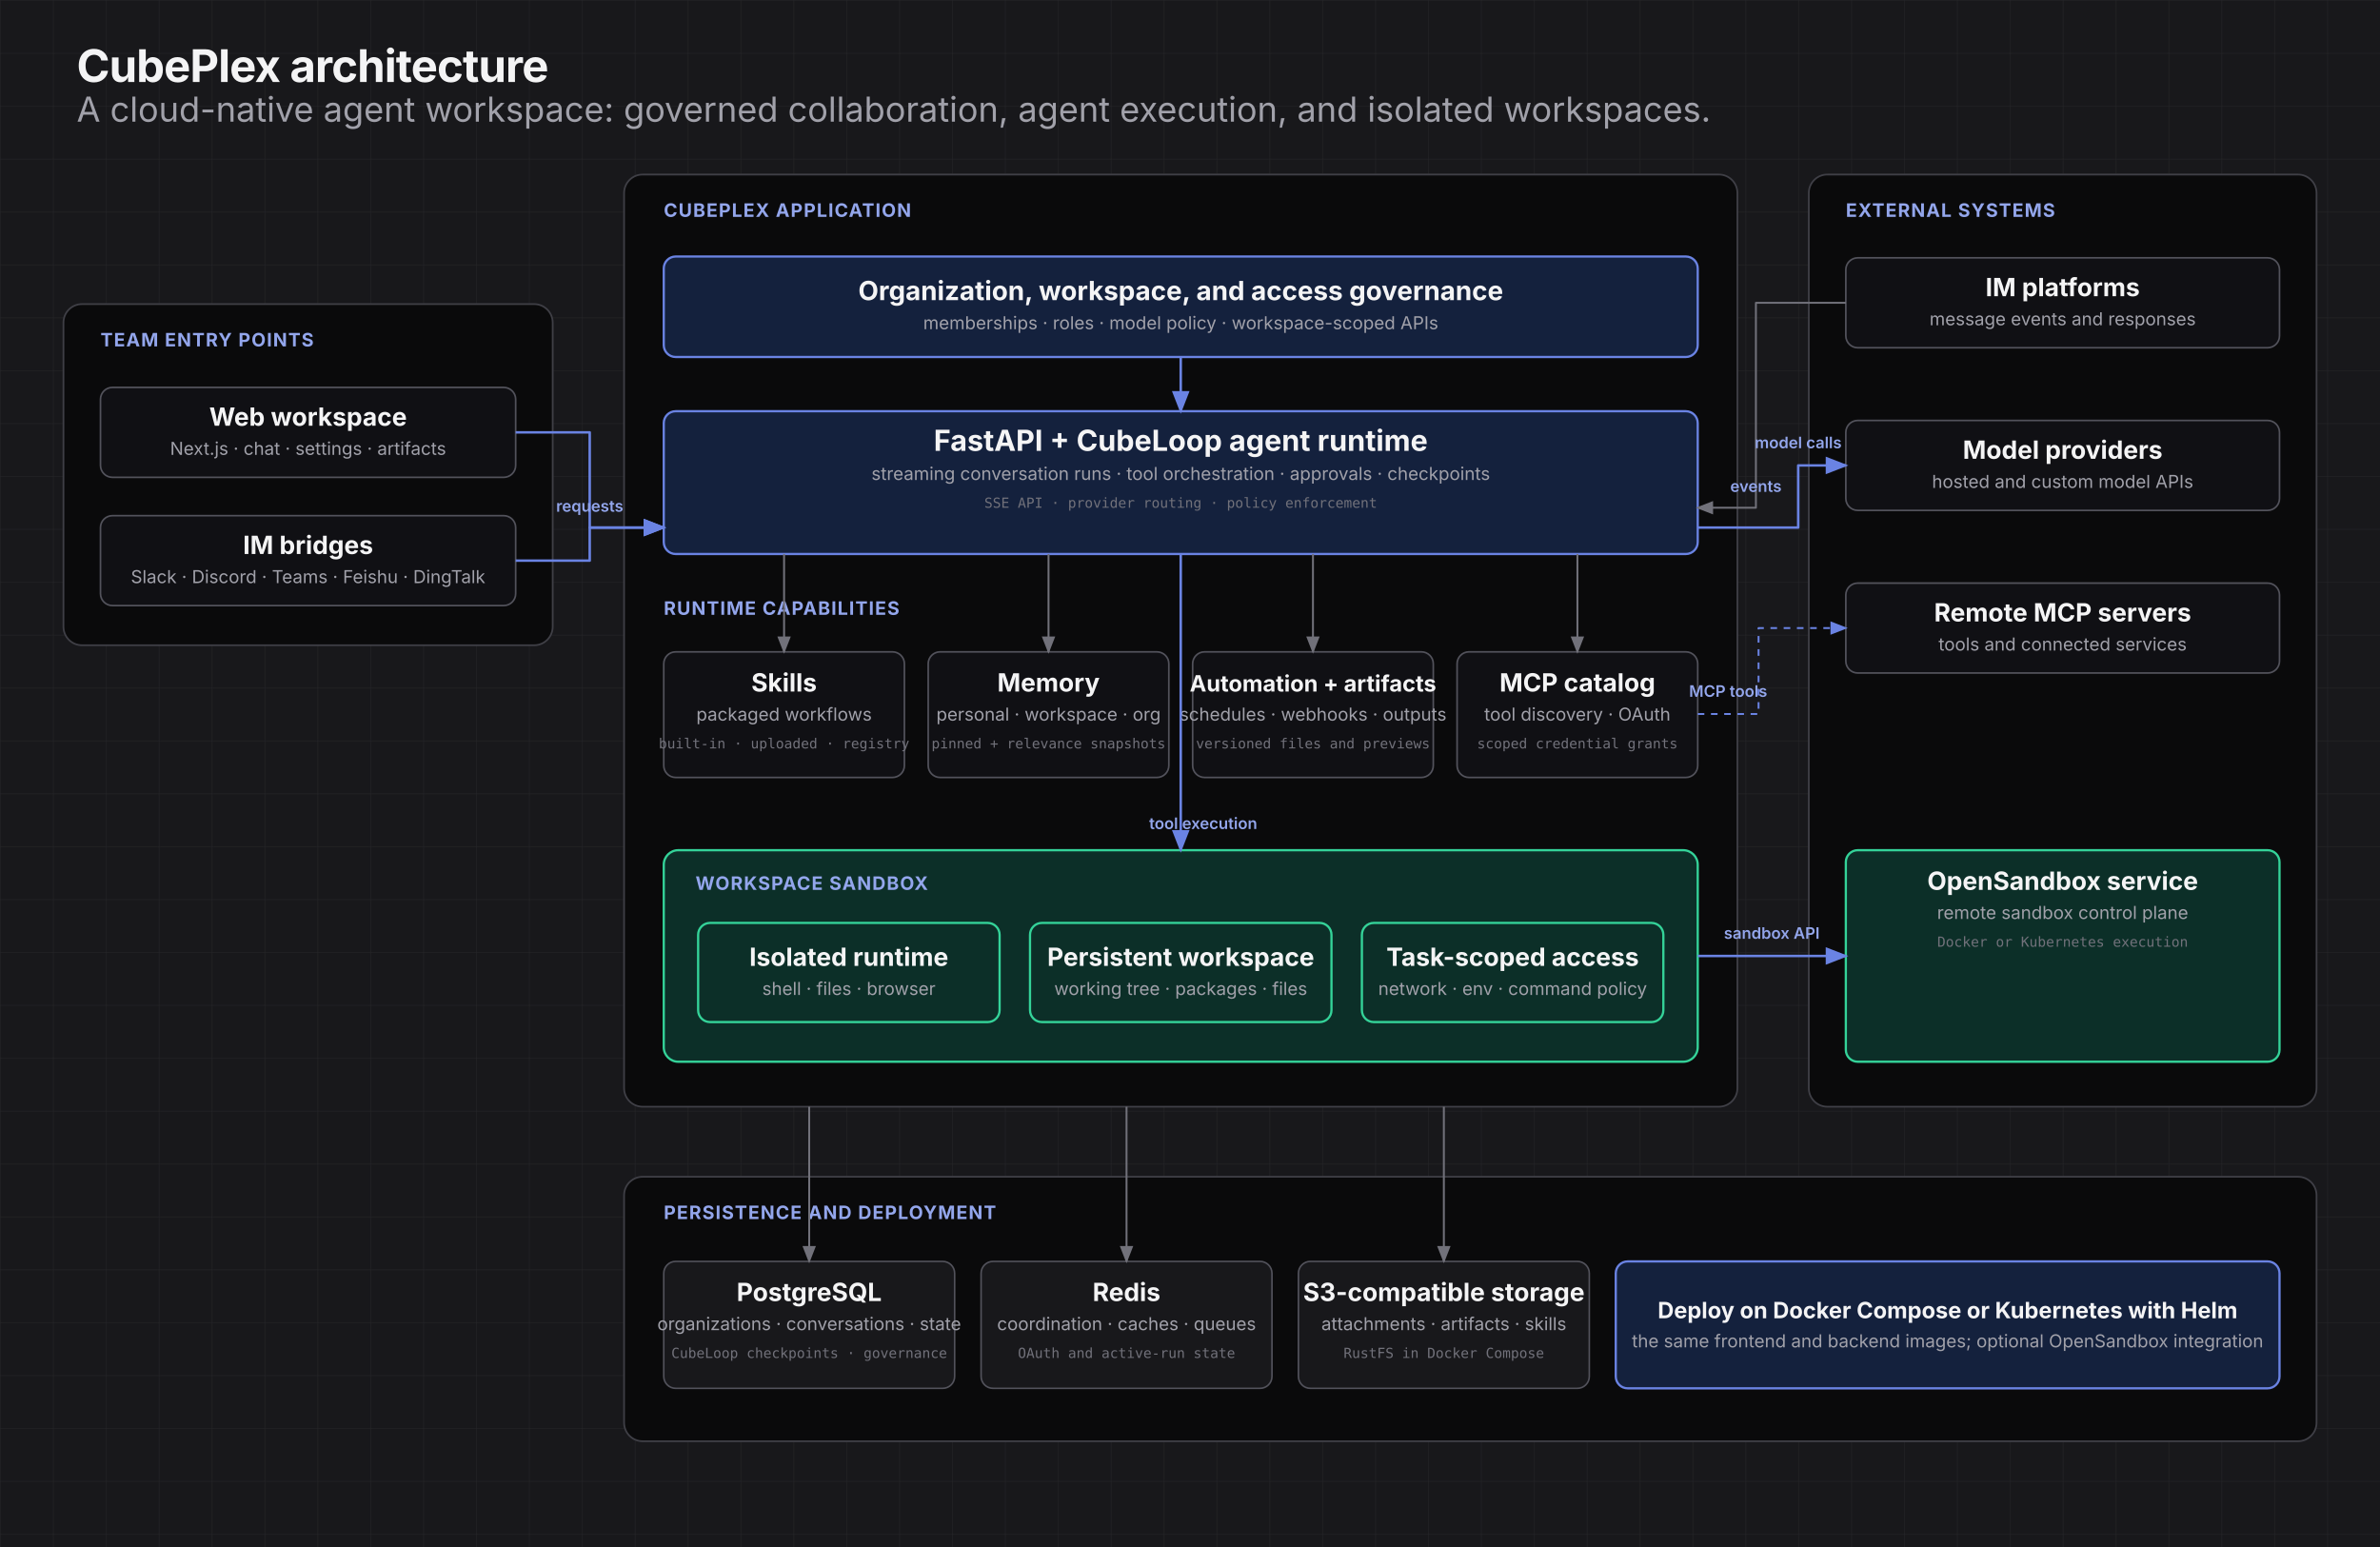
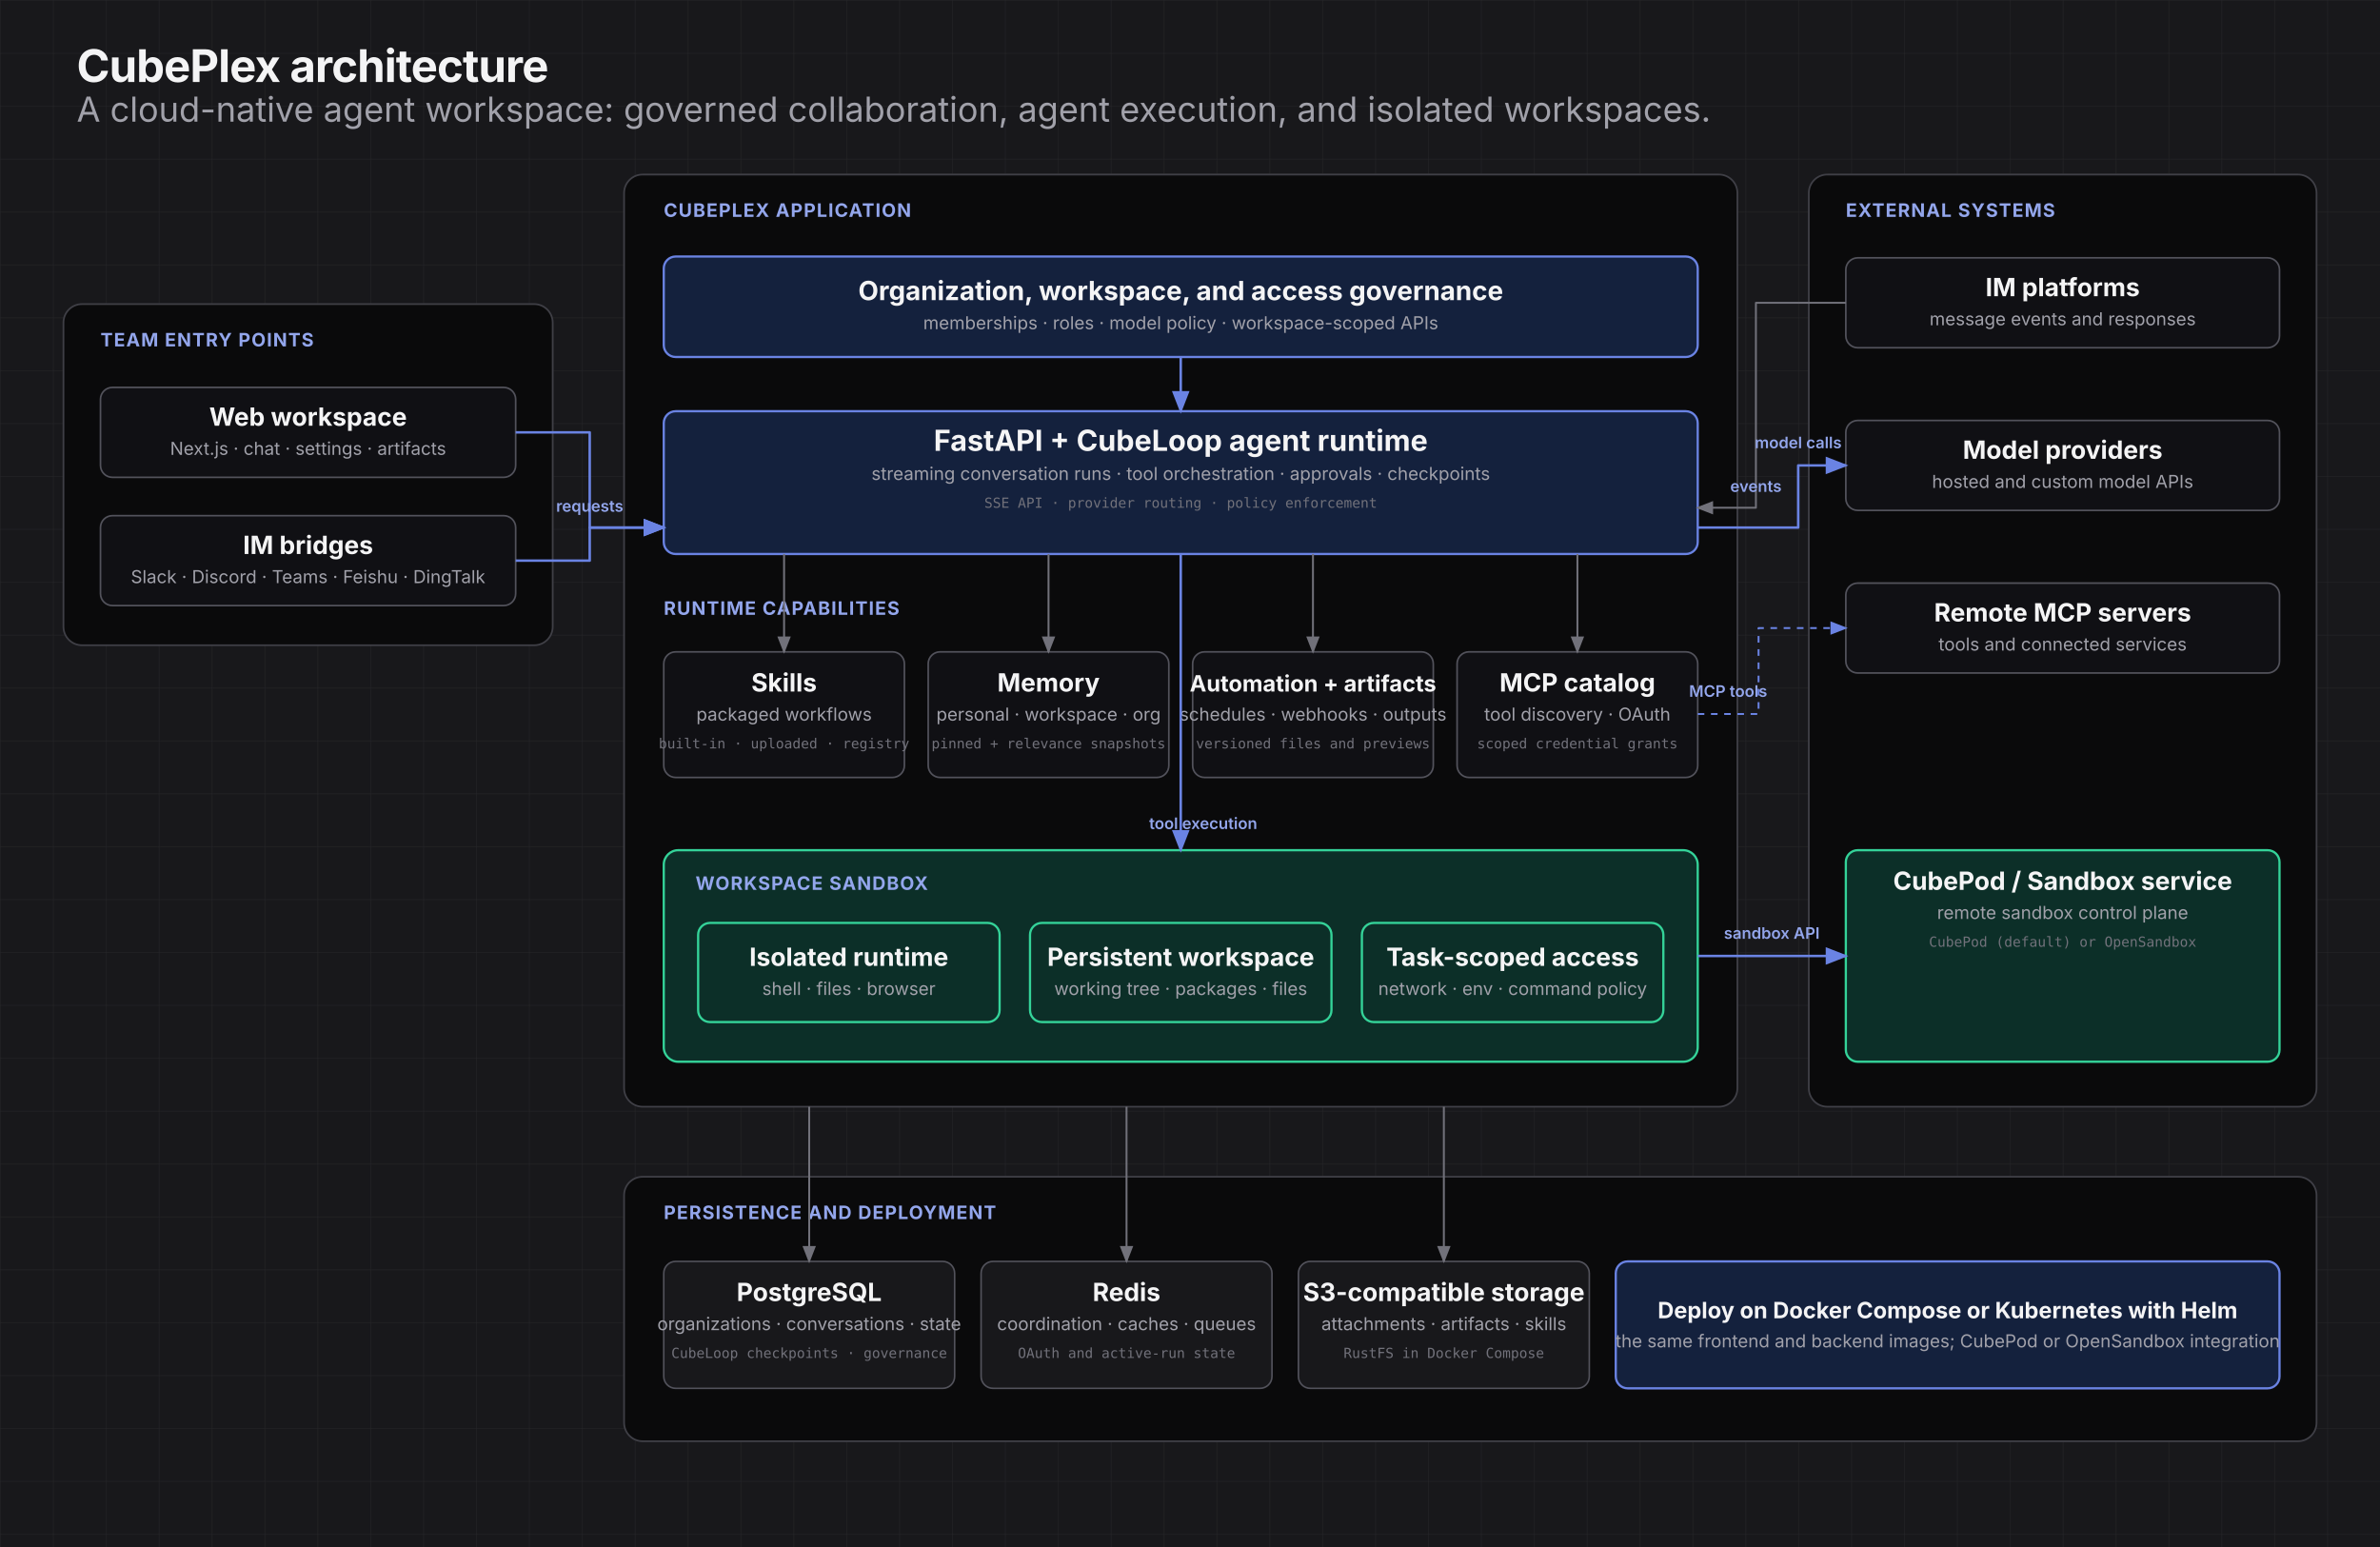
<svg xmlns="http://www.w3.org/2000/svg" viewBox="0 0 1800 1170" role="img" aria-labelledby="title desc">
  <defs>
    <pattern id="grid" width="40" height="40" patternUnits="userSpaceOnUse">
      <path d="M40 0H0V40" fill="none" stroke="#27272a" stroke-width=".7" />
    </pattern>
    <marker id="arrow-blue" markerWidth="9" markerHeight="7" refX="8" refY="3.5" orient="auto">
      <path d="M0 0L9 3.5 0 7Z" fill="#6a83e3" />
    </marker>
    <marker id="arrow-gray" markerWidth="9" markerHeight="7" refX="8" refY="3.5" orient="auto">
      <path d="M0 0L9 3.5 0 7Z" fill="#71717a" />
    </marker>
    <style>
      text { font-family: Inter, ui-sans-serif, system-ui, sans-serif; }
      .mono { font-family: 'JetBrains Mono', ui-monospace, monospace; }
      .title { fill:#f4f4f5; font-size:34px; font-weight:700; letter-spacing:-.6px; }
      .subtitle { fill:#a1a1aa; font-size:26px; }
      .section { fill:#93a6ec; font-size:14px; font-weight:650; letter-spacing:.8px; }
      .panel { fill:#0a0a0b; stroke:#3f3f46; stroke-width:1.3; }
      .box { fill:#101014; stroke:#52525b; stroke-width:1.25; }
      .key { fill:#14213d; stroke:#6a83e3; stroke-width:1.7; }
      .sandbox { fill:#0c2f28; stroke:#34d399; stroke-width:1.7; }
      .infra { fill:#18181b; stroke:#52525b; stroke-width:1.2; }
      .name { fill:#f4f4f5; font-weight:650; }
      .sub { fill:#a1a1aa; font-size:13.5px; }
      .tiny { fill:#71717a; font-size:10.5px; }
      .label { fill:#93a6ec; font-size:12px; font-weight:600; }
      .line-blue { fill:none; stroke:#6a83e3; stroke-width:1.9; marker-end:url(#arrow-blue); stroke-linejoin:round; }
      .line-gray { fill:none; stroke:#71717a; stroke-width:1.45; marker-end:url(#arrow-gray); stroke-linejoin:round; }
      .line-dashed { fill:none; stroke:#6a83e3; stroke-width:1.45; stroke-dasharray:5 5; marker-end:url(#arrow-blue); stroke-linejoin:round; }
    </style>
  </defs>
  <rect width="1800" height="1170" fill="#18181b" />
  <rect width="1800" height="1170" fill="url(#grid)" />
  <text x="58" y="62" class="title">CubePlex architecture</text>
  <text x="58" y="92" class="subtitle">A cloud-native agent workspace: governed collaboration, agent execution, and isolated workspaces.</text>
  <rect x="48" y="230" width="370" height="258" rx="14" class="panel" />
  <text x="76" y="262" class="section">TEAM ENTRY POINTS</text>
  <rect x="76" y="293" width="314" height="68" rx="9" class="box" />
  <text x="233" y="322" text-anchor="middle" class="name" style="font-size:19px">Web workspace</text>
  <text x="233" y="344" text-anchor="middle" class="sub">Next.js · chat · settings · artifacts</text>
  <rect x="76" y="390" width="314" height="68" rx="9" class="box" />
  <text x="233" y="419" text-anchor="middle" class="name" style="font-size:19px">IM bridges</text>
  <text x="233" y="441" text-anchor="middle" class="sub">Slack · Discord · Teams · Feishu · DingTalk</text>
  <rect x="472" y="132" width="842" height="705" rx="14" class="panel" />
  <text x="502" y="164" class="section">CUBEPLEX APPLICATION</text>
  <rect x="502" y="194" width="782" height="76" rx="9" class="key" />
  <text x="893" y="227" text-anchor="middle" class="name" style="font-size:20px">Organization, workspace, and access governance</text>
  <text x="893" y="249" text-anchor="middle" class="sub">memberships · roles · model policy · workspace-scoped APIs</text>
  <rect x="502" y="311" width="782" height="108" rx="9" class="key" />
  <text x="893" y="341" text-anchor="middle" class="name" style="font-size:22px">FastAPI + CubeLoop agent runtime</text>
  <text x="893" y="363" text-anchor="middle" class="sub">streaming conversation runs · tool orchestration · approvals · checkpoints</text>
  <text x="893" y="384" text-anchor="middle" class="tiny mono">SSE API · provider routing · policy enforcement</text>
  <text x="502" y="465" class="section">RUNTIME CAPABILITIES</text>
  <rect x="502" y="493" width="182" height="95" rx="9" class="box" />
  <text x="593" y="523" text-anchor="middle" class="name" style="font-size:19px">Skills</text>
  <text x="593" y="545" text-anchor="middle" class="sub">packaged workflows</text>
  <text x="593" y="566" text-anchor="middle" class="tiny mono">built-in · uploaded · registry</text>
  <rect x="702" y="493" width="182" height="95" rx="9" class="box" />
  <text x="793" y="523" text-anchor="middle" class="name" style="font-size:19px">Memory</text>
  <text x="793" y="545" text-anchor="middle" class="sub">personal · workspace · org</text>
  <text x="793" y="566" text-anchor="middle" class="tiny mono">pinned + relevance snapshots</text>
  <rect x="902" y="493" width="182" height="95" rx="9" class="box" />
  <text x="993" y="523" text-anchor="middle" class="name" style="font-size:17px">Automation + artifacts</text>
  <text x="993" y="545" text-anchor="middle" class="sub">schedules · webhooks · outputs</text>
  <text x="993" y="566" text-anchor="middle" class="tiny mono">versioned files and previews</text>
  <rect x="1102" y="493" width="182" height="95" rx="9" class="box" />
  <text x="1193" y="523" text-anchor="middle" class="name" style="font-size:19px">MCP catalog</text>
  <text x="1193" y="545" text-anchor="middle" class="sub">tool discovery · OAuth</text>
  <text x="1193" y="566" text-anchor="middle" class="tiny mono">scoped credential grants</text>
  <rect x="502" y="643" width="782" height="160" rx="11" class="sandbox" />
  <text x="526" y="673" class="section" fill="#6ee7b7">WORKSPACE SANDBOX</text>
  <rect x="528" y="698" width="228" height="75" rx="9" class="sandbox" />
  <text x="642" y="730.5" text-anchor="middle" class="name" style="font-size:19px">Isolated runtime</text>
  <text x="642" y="752.5" text-anchor="middle" class="sub">shell · files · browser</text>
  <rect x="779" y="698" width="228" height="75" rx="9" class="sandbox" />
  <text x="893" y="730.5" text-anchor="middle" class="name" style="font-size:19px">Persistent workspace</text>
  <text x="893" y="752.5" text-anchor="middle" class="sub">working tree · packages · files</text>
  <rect x="1030" y="698" width="228" height="75" rx="9" class="sandbox" />
  <text x="1144" y="730.5" text-anchor="middle" class="name" style="font-size:19px">Task-scoped access</text>
  <text x="1144" y="752.5" text-anchor="middle" class="sub">network · env · command policy</text>
  <rect x="1368" y="132" width="384" height="705" rx="14" class="panel" />
  <text x="1396" y="164" class="section">EXTERNAL SYSTEMS</text>
  <rect x="1396" y="195" width="328" height="68" rx="9" class="box" />
  <text x="1560" y="224" text-anchor="middle" class="name" style="font-size:19px">IM platforms</text>
  <text x="1560" y="246" text-anchor="middle" class="sub">message events and responses</text>
  <rect x="1396" y="318" width="328" height="68" rx="9" class="box" />
  <text x="1560" y="347" text-anchor="middle" class="name" style="font-size:19px">Model providers</text>
  <text x="1560" y="369" text-anchor="middle" class="sub">hosted and custom model APIs</text>
  <rect x="1396" y="441" width="328" height="68" rx="9" class="box" />
  <text x="1560" y="470" text-anchor="middle" class="name" style="font-size:19px">Remote MCP servers</text>
  <text x="1560" y="492" text-anchor="middle" class="sub">tools and connected services</text>
  <rect x="1396" y="643" width="328" height="160" rx="9" class="sandbox" />
-   <text x="1560" y="673" text-anchor="middle" class="name" style="font-size:19px">OpenSandbox service</text>
+   <text x="1560" y="673" text-anchor="middle" class="name" style="font-size:19px">CubePod / Sandbox service</text>
  <text x="1560" y="695" text-anchor="middle" class="sub">remote sandbox control plane</text>
-   <text x="1560" y="716" text-anchor="middle" class="tiny mono">Docker or Kubernetes execution</text>
+   <text x="1560" y="716" text-anchor="middle" class="tiny mono">CubePod (default) or OpenSandbox</text>
  <path d="M390 327H446V399H502" class="line-blue" />
  <path d="M390 424H446V399H502" class="line-blue" />
  <text x="446" y="387" text-anchor="middle" class="label">requests</text>
  <path d="M893 270V311" class="line-blue" />
  <path d="M593 419V493" class="line-gray" />
  <path d="M793 419V493" class="line-gray" />
  <path d="M993 419V493" class="line-gray" />
  <path d="M1193 419V493" class="line-gray" />
  <path d="M893 419V643" class="line-blue" />
  <text x="910" y="627" text-anchor="middle" class="label">tool execution</text>
  <path d="M1396 229H1328V384H1284" class="line-gray" />
  <text x="1328" y="372" text-anchor="middle" class="label">events</text>
  <path d="M1284 399H1360V352H1396" class="line-blue" />
  <text x="1360" y="339" text-anchor="middle" class="label">model calls</text>
  <path d="M1284 540H1330V475H1396" class="line-dashed" />
  <text x="1307" y="527" text-anchor="middle" class="label">MCP tools</text>
  <path d="M1284 723H1396" class="line-blue" />
  <text x="1340" y="710" text-anchor="middle" class="label">sandbox API</text>
  <rect x="472" y="890" width="1280" height="200" rx="14" class="panel" />
  <text x="502" y="922" class="section">PERSISTENCE AND DEPLOYMENT</text>
  <rect x="502" y="954" width="220" height="96" rx="9" class="infra" />
  <text x="612" y="984" text-anchor="middle" class="name" style="font-size:19px">PostgreSQL</text>
  <text x="612" y="1006" text-anchor="middle" class="sub">organizations · conversations · state</text>
  <text x="612" y="1027" text-anchor="middle" class="tiny mono">CubeLoop checkpoints · governance</text>
  <rect x="742" y="954" width="220" height="96" rx="9" class="infra" />
  <text x="852" y="984" text-anchor="middle" class="name" style="font-size:19px">Redis</text>
  <text x="852" y="1006" text-anchor="middle" class="sub">coordination · caches · queues</text>
  <text x="852" y="1027" text-anchor="middle" class="tiny mono">OAuth and active-run state</text>
  <rect x="982" y="954" width="220" height="96" rx="9" class="infra" />
  <text x="1092" y="984" text-anchor="middle" class="name" style="font-size:19px">S3-compatible storage</text>
  <text x="1092" y="1006" text-anchor="middle" class="sub">attachments · artifacts · skills</text>
  <text x="1092" y="1027" text-anchor="middle" class="tiny mono">RustFS in Docker Compose</text>
  <rect x="1222" y="954" width="502" height="96" rx="9" class="key" />
  <text x="1473" y="997" text-anchor="middle" class="name" style="font-size:17px">Deploy on Docker Compose or Kubernetes with Helm</text>
-   <text x="1473" y="1019" text-anchor="middle" class="sub">the same frontend and backend images; optional OpenSandbox integration</text>
+   <text x="1473" y="1019" text-anchor="middle" class="sub">the same frontend and backend images; CubePod or OpenSandbox integration</text>
  <path d="M612 837V954" class="line-gray" />
  <path d="M852 837V954" class="line-gray" />
  <path d="M1092 837V954" class="line-gray" />
</svg>
